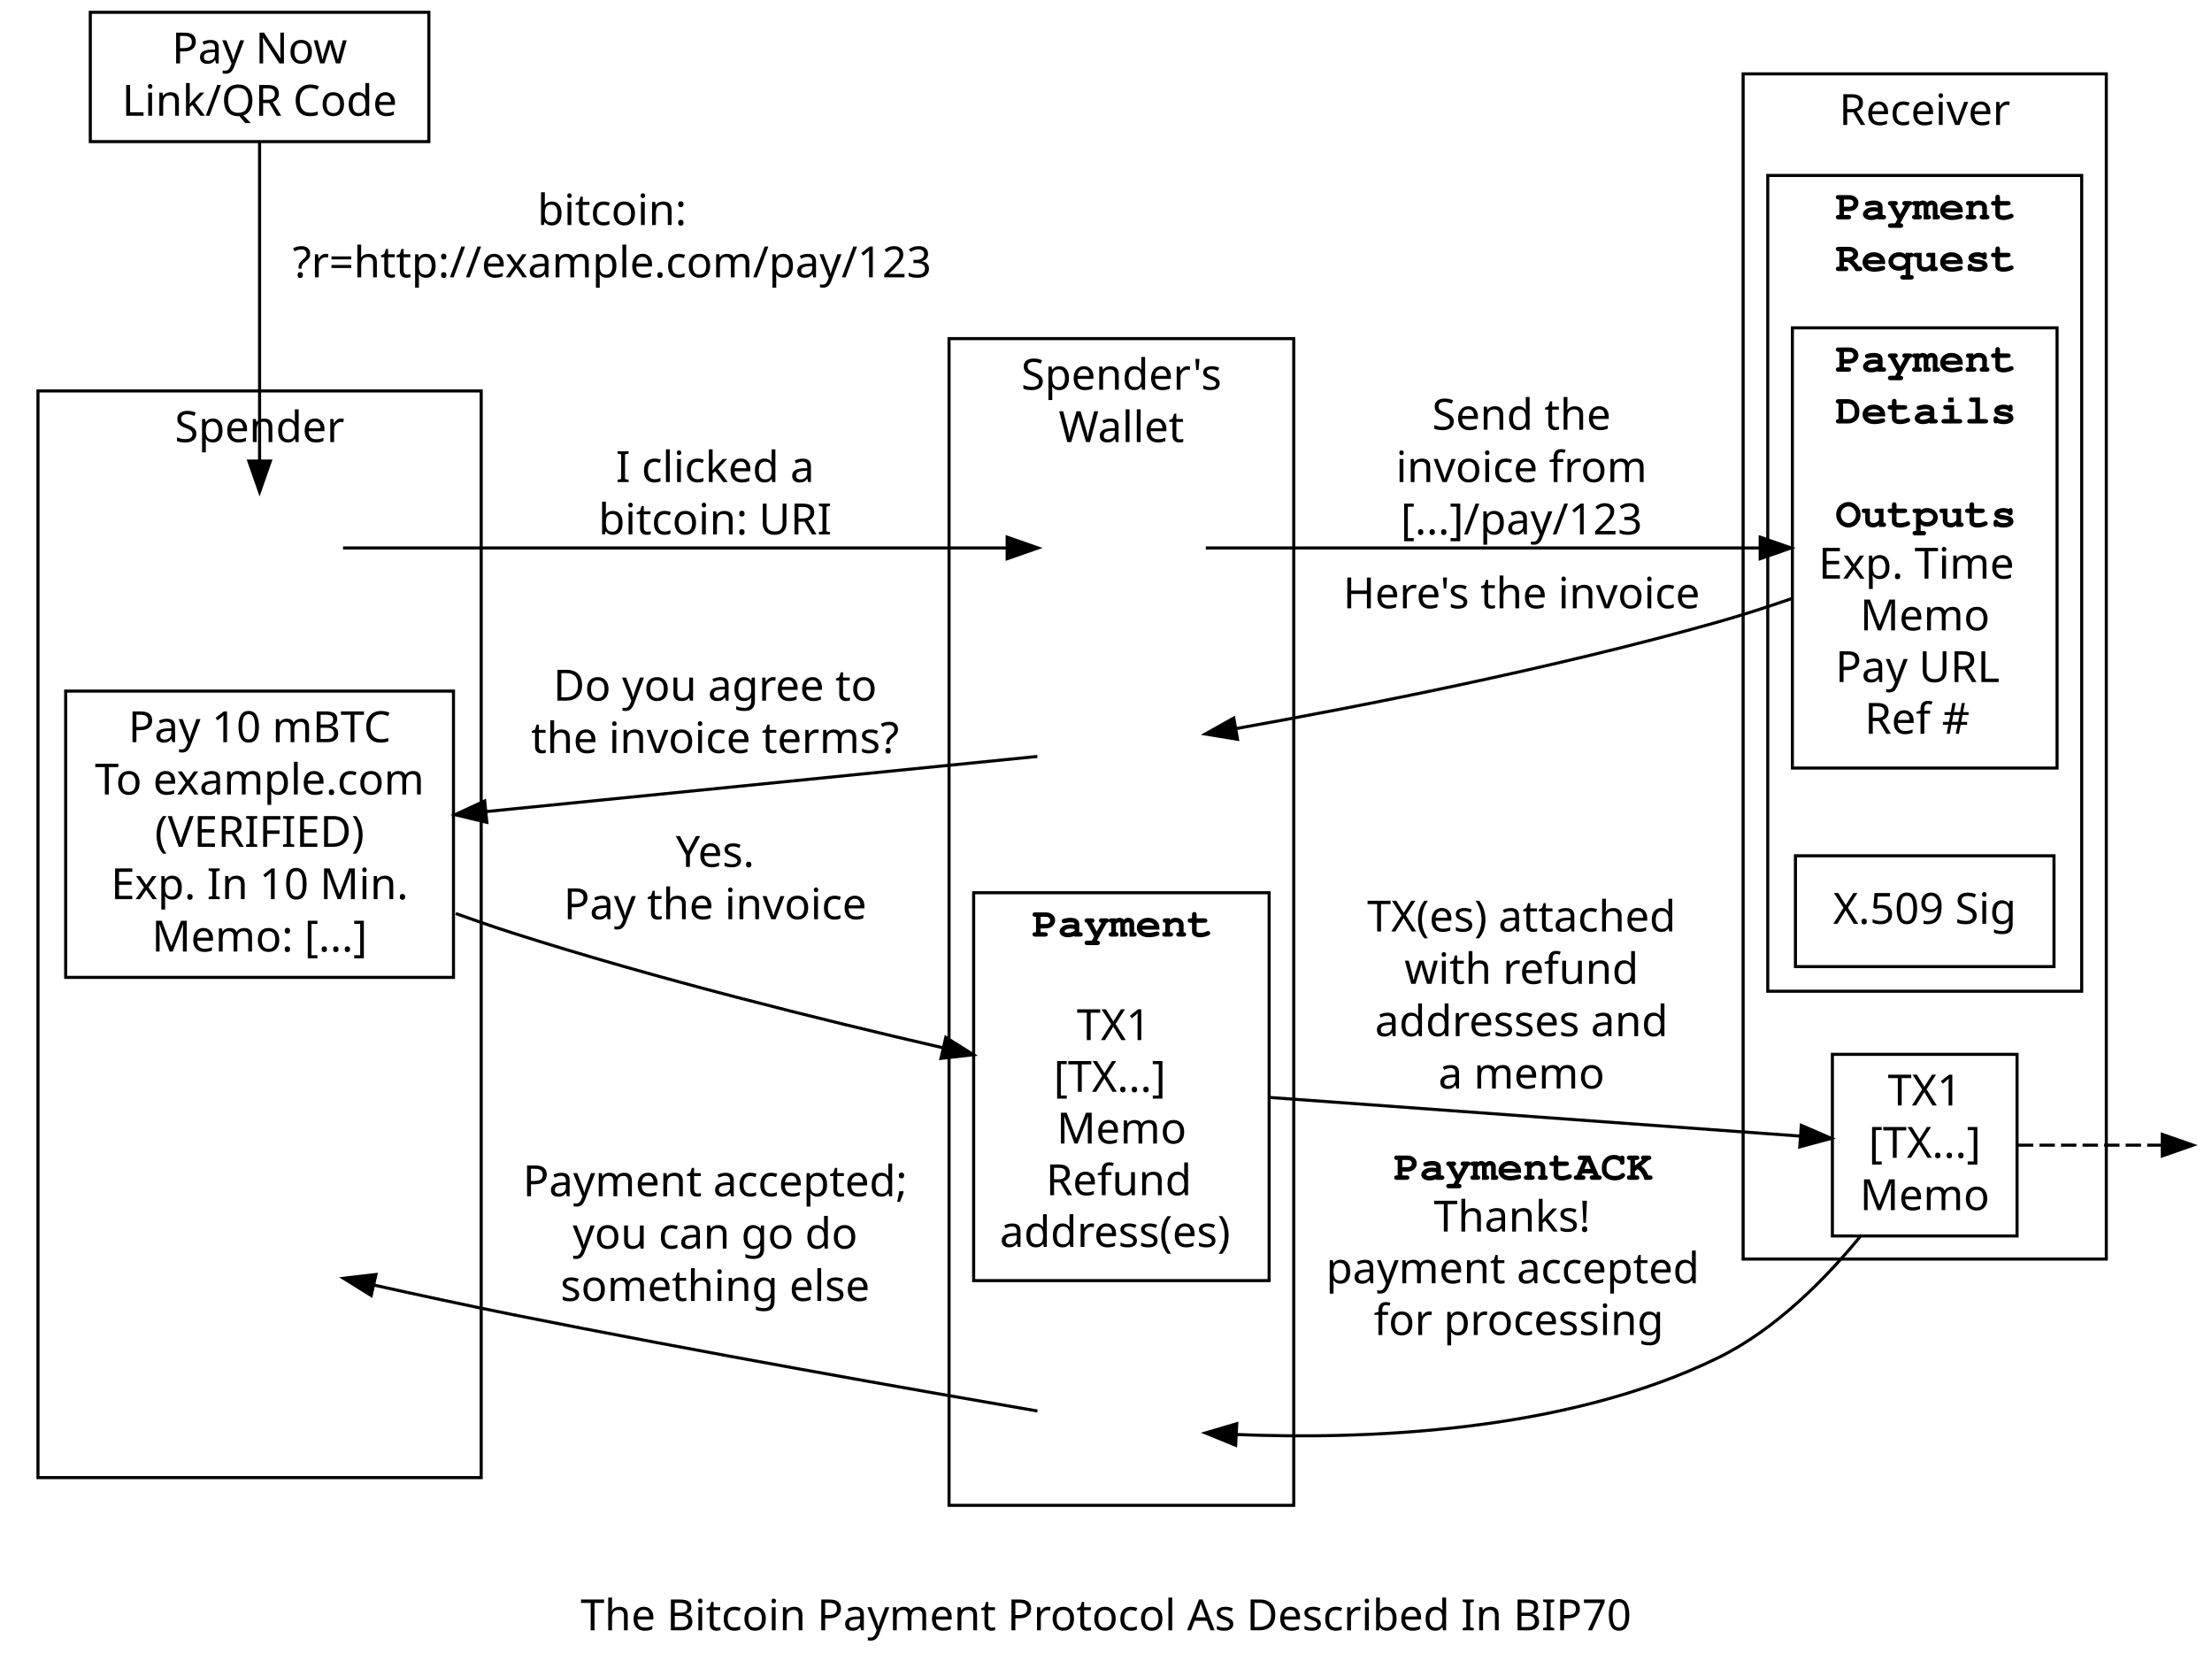
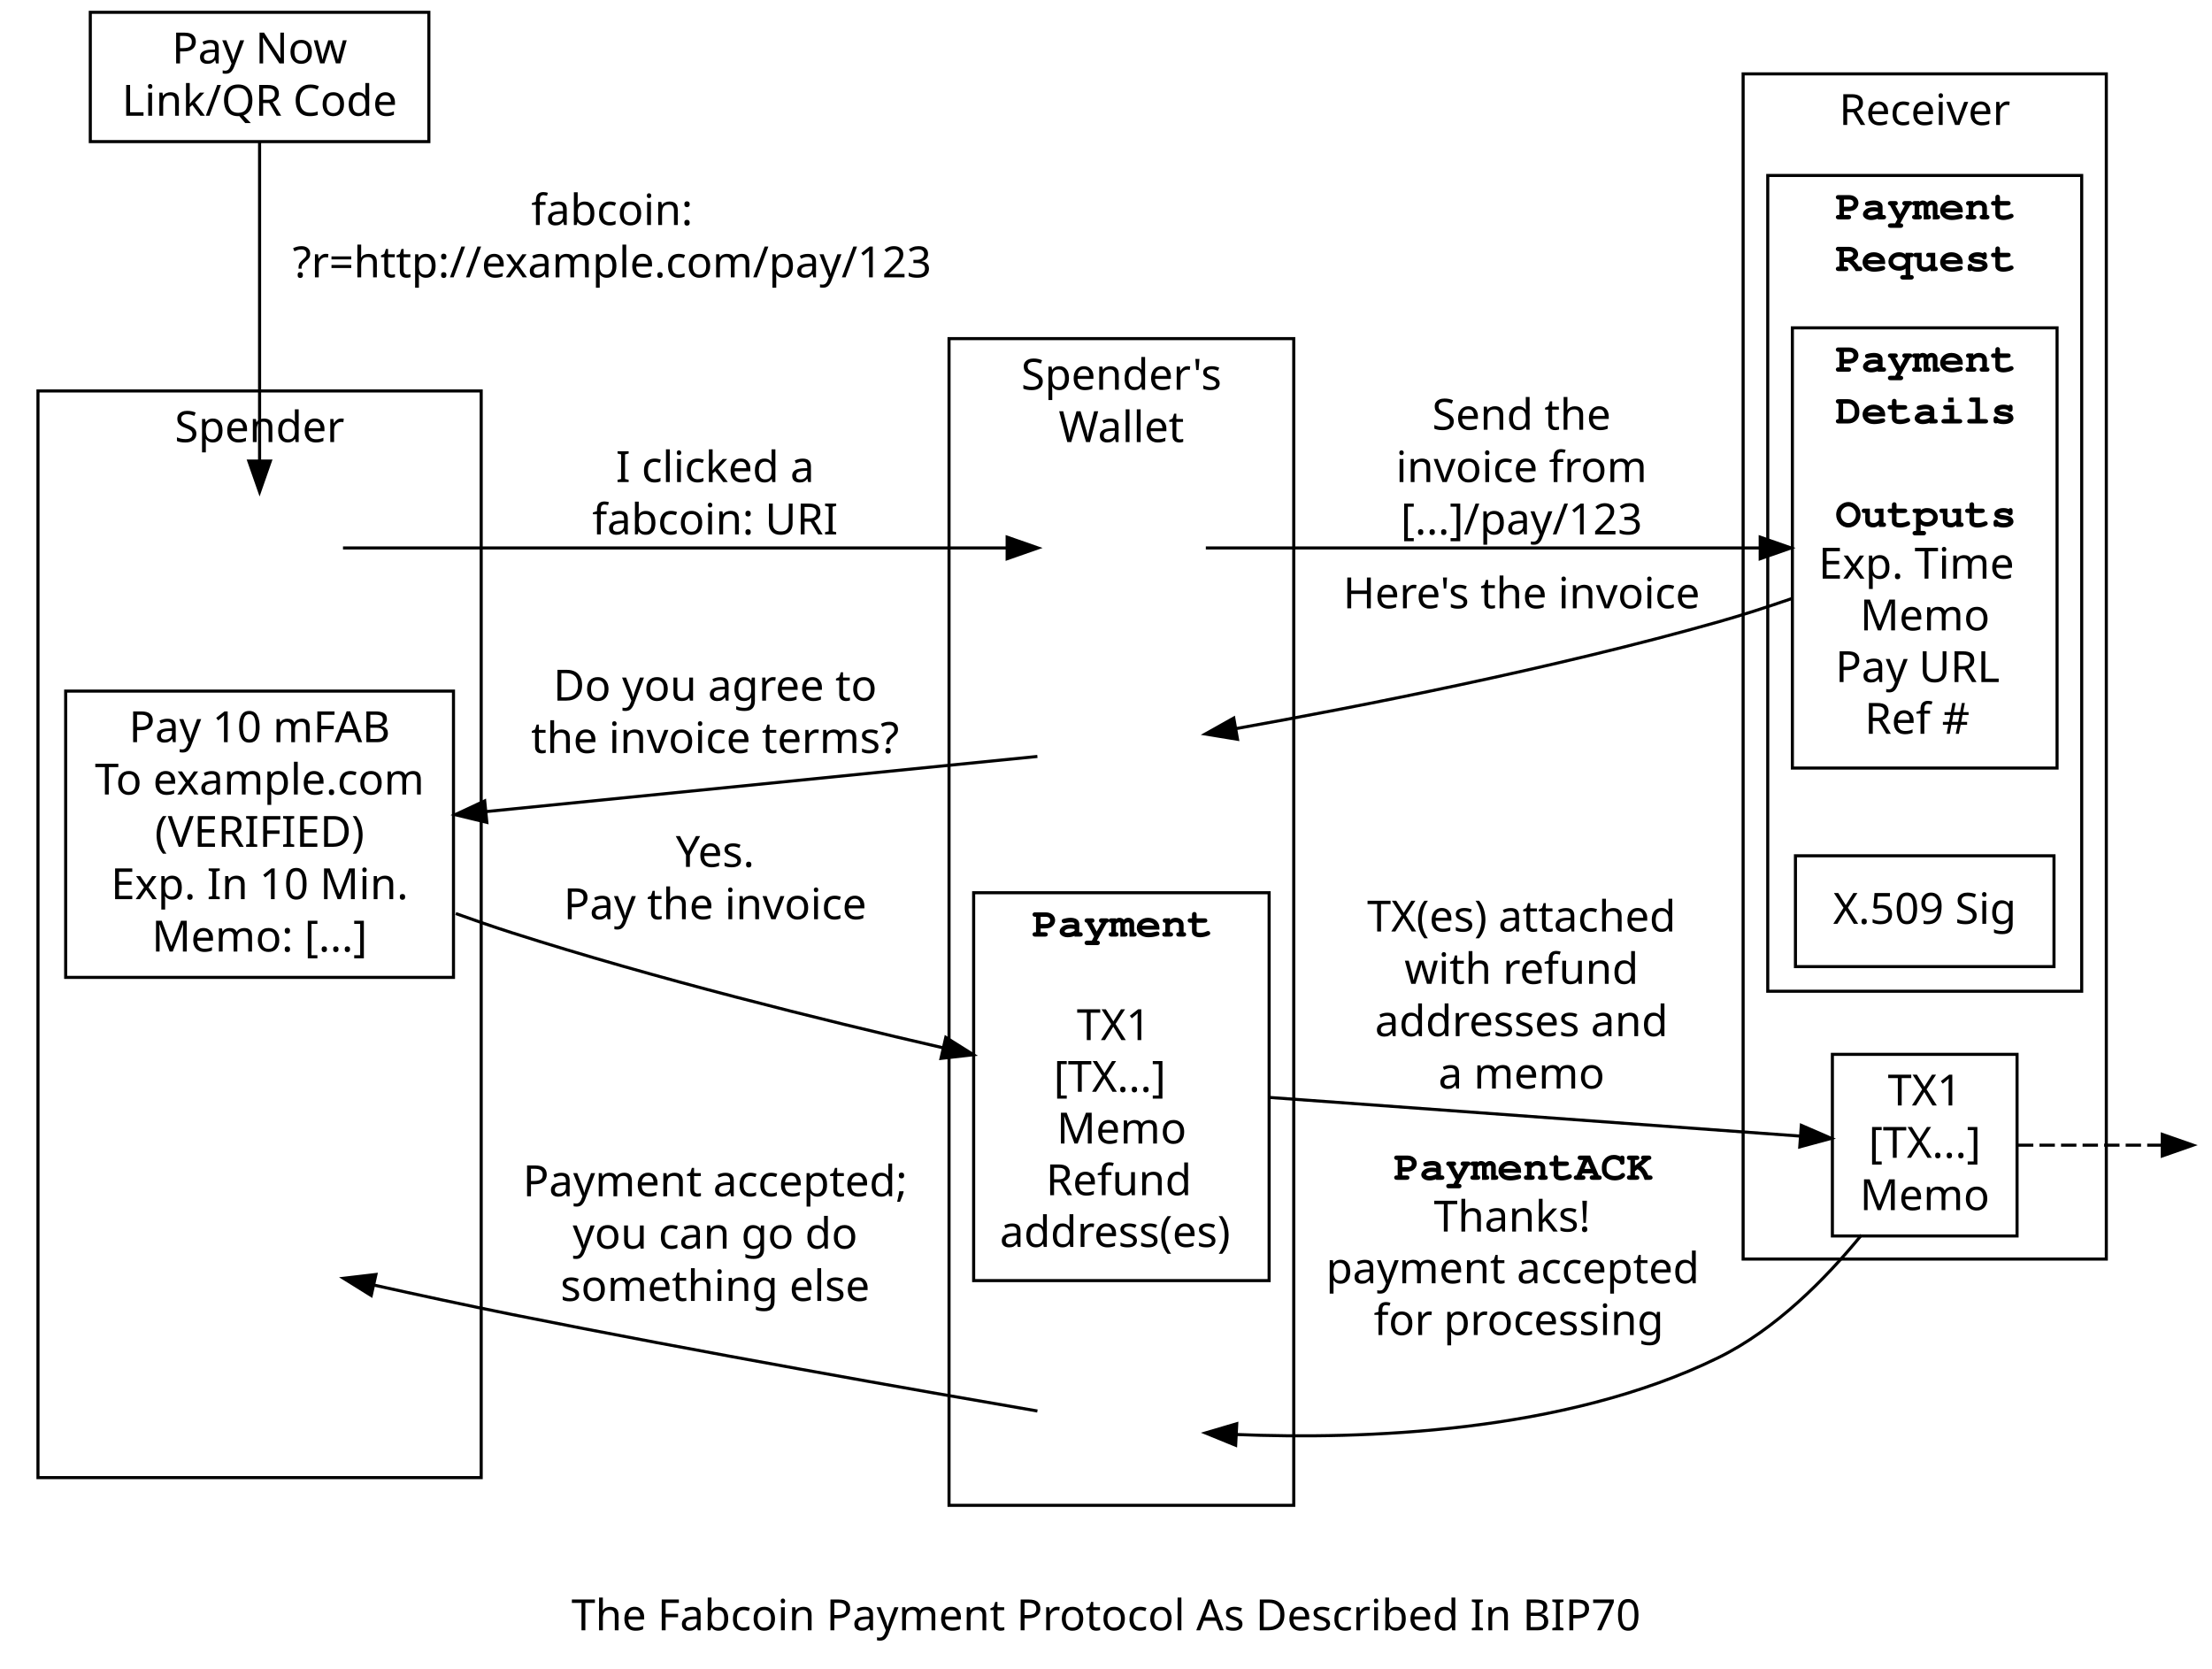
<svg xmlns="http://www.w3.org/2000/svg" width="480pt" height="362pt" viewBox="0.00 0.00 480.00 362.34">
  <g id="graph1" class="graph" transform="scale(0.668524 0.668524) rotate(0) translate(4 538)">
    <polygon fill="white" stroke="white" points="-4,5 -4,-538 715,-538 715,5 -4,5" />
-     <text text-anchor="middle" x="355" y="-8.4" font-family="Sans" font-size="14.00">The Bitcoin Payment Protocol As Described In BIP70</text>
+     <text text-anchor="middle" x="355" y="-8.4" font-family="Sans" font-size="14.00">The Fabcoin Payment Protocol As Described In BIP70</text>
    <g id="graph2" class="cluster">
      <polygon fill="none" stroke="black" points="8,-58 8,-411 152,-411 152,-58 8,-58" />
      <text text-anchor="middle" x="80" y="-394.4" font-family="Sans" font-size="14.00">Spender</text>
    </g>
    <g id="graph3" class="cluster">
      <polygon fill="none" stroke="black" points="304,-49 304,-428 416,-428 416,-49 304,-49" />
      <text text-anchor="middle" x="360" y="-411.4" font-family="Sans" font-size="14.00">Spender's</text>
      <text text-anchor="middle" x="360" y="-394.4" font-family="Sans" font-size="14.00">Wallet</text>
    </g>
    <g id="graph4" class="cluster">
      <polygon fill="none" stroke="black" points="562,-129 562,-514 680,-514 680,-129 562,-129" />
      <text text-anchor="middle" x="621" y="-497.4" font-family="Sans" font-size="14.00">Receiver</text>
    </g>
    <g id="graph5" class="cluster">
      <polygon fill="none" stroke="black" points="570,-216 570,-481 672,-481 672,-216 570,-216" />
      <text text-anchor="start" x="592" y="-466.733" font-family="Courier,monospace" font-weight="bold" font-size="14.00">Payment</text>
      <text text-anchor="start" x="592" y="-449.933" font-family="Courier,monospace" font-weight="bold" font-size="14.00">Request</text>
    </g>
    <g id="edge8" class="edge">
      <path fill="none" stroke="black" d="M107.102,-360C157.491,-360 265.657,-360 322.827,-360" />
      <polygon fill="black" stroke="black" points="322.883,-363.5 332.883,-360 322.883,-356.5 322.883,-363.5" />
      <text text-anchor="middle" x="228" y="-381.4" font-family="Sans" font-size="14.00">I clicked a</text>
-       <text text-anchor="middle" x="228" y="-364.4" font-family="Sans" font-size="14.00">bitcoin: URI</text>
+       <text text-anchor="middle" x="228" y="-364.4" font-family="Sans" font-size="14.00">fabcoin: URI</text>
    </g>
    <g id="node3" class="node">
      <polygon fill="none" stroke="black" points="143,-313.5 17,-313.5 17,-220.5 143,-220.5 143,-313.5" />
-       <text text-anchor="middle" x="80" y="-296.9" font-family="Sans" font-size="14.00">Pay 10 mBTC</text>
+       <text text-anchor="middle" x="80" y="-296.9" font-family="Sans" font-size="14.00">Pay 10 mFAB</text>
      <text text-anchor="middle" x="80" y="-279.9" font-family="Sans" font-size="14.00">To example.com</text>
      <text text-anchor="middle" x="80" y="-262.9" font-family="Sans" font-size="14.00">(VERIFIED)</text>
      <text text-anchor="middle" x="80" y="-245.9" font-family="Sans" font-size="14.00">Exp. In 10 Min.</text>
      <text text-anchor="middle" x="80" y="-228.9" font-family="Sans" font-size="14.00">Memo: [...]</text>
    </g>
    <g id="node8" class="node">
      <polygon fill="none" stroke="black" points="408,-248 312,-248 312,-122 408,-122 408,-248" />
      <text text-anchor="start" x="331" y="-233.733" font-family="Courier,monospace" font-weight="bold" font-size="14.00">Payment</text>
      <text text-anchor="start" x="357.5" y="-216.933" font-family="Sans" font-size="14.00"> </text>
      <text text-anchor="start" x="345.5" y="-200.133" font-family="Sans" font-size="14.00">TX1</text>
      <text text-anchor="start" x="338" y="-183.333" font-family="Sans" font-size="14.00">[TX...]</text>
      <text text-anchor="start" x="339" y="-166.533" font-family="Sans" font-size="14.00">Memo</text>
      <text text-anchor="start" x="335.5" y="-149.733" font-family="Sans" font-size="14.00">Refund</text>
      <text text-anchor="start" x="320.5" y="-132.933" font-family="Sans" font-size="14.00">address(es)</text>
    </g>
    <g id="edge16" class="edge">
      <path fill="none" stroke="black" d="M143.737,-241.24C149.873,-239.028 156.033,-236.91 162,-235 208.538,-220.107 262.354,-206.758 302.124,-197.607" />
      <polygon fill="black" stroke="black" points="302.948,-201.009 311.919,-195.373 301.391,-194.185 302.948,-201.009" />
      <text text-anchor="middle" x="228" y="-256.4" font-family="Sans" font-size="14.00">Yes.</text>
      <text text-anchor="middle" x="228" y="-239.4" font-family="Sans" font-size="14.00">Pay the invoice</text>
    </g>
    <g id="node12" class="node">
      <polygon fill="none" stroke="black" points="664,-431.5 578,-431.5 578,-288.5 664,-288.5 664,-431.5" />
      <text text-anchor="start" x="592" y="-417.233" font-family="Courier,monospace" font-weight="bold" font-size="14.00">Payment</text>
      <text text-anchor="start" x="592" y="-400.433" font-family="Courier,monospace" font-weight="bold" font-size="14.00">Details</text>
      <text text-anchor="start" x="618.5" y="-383.633" font-family="Sans" font-size="14.00"> </text>
      <text text-anchor="start" x="592" y="-366.833" font-family="Courier,monospace" font-weight="bold" font-size="14.00">Outputs</text>
      <text text-anchor="start" x="586.5" y="-350.033" font-family="Sans" font-size="14.00">Exp. Time</text>
      <text text-anchor="start" x="600" y="-333.233" font-family="Sans" font-size="14.00">Memo</text>
      <text text-anchor="start" x="592" y="-316.433" font-family="Sans" font-size="14.00">Pay URL</text>
      <text text-anchor="start" x="601.5" y="-299.633" font-family="Sans" font-size="14.00">Ref #</text>
    </g>
    <g id="edge10" class="edge">
      <path fill="none" stroke="black" d="M387.438,-360C429.981,-360 512.644,-360 567.338,-360" />
      <polygon fill="black" stroke="black" points="567.546,-363.5 577.546,-360 567.546,-356.5 567.546,-363.5" />
      <text text-anchor="middle" x="490" y="-398.4" font-family="Sans" font-size="14.00">Send the</text>
      <text text-anchor="middle" x="490" y="-381.4" font-family="Sans" font-size="14.00">invoice from</text>
      <text text-anchor="middle" x="490" y="-364.4" font-family="Sans" font-size="14.00">[...]/pay/123</text>
    </g>
    <g id="edge14" class="edge">
      <path fill="none" stroke="black" d="M332.709,-292.271C291.606,-288.161 212.37,-280.237 153.532,-274.353" />
      <polygon fill="black" stroke="black" points="153.835,-270.866 143.536,-273.354 153.138,-277.831 153.835,-270.866" />
      <text text-anchor="middle" x="228" y="-310.4" font-family="Sans" font-size="14.00">Do you agree to</text>
      <text text-anchor="middle" x="228" y="-293.4" font-family="Sans" font-size="14.00">the invoice terms?</text>
    </g>
    <g id="node14" class="node">
      <polygon fill="none" stroke="black" points="651,-195.5 591,-195.5 591,-136.5 651,-136.5 651,-195.5" />
      <text text-anchor="middle" x="621" y="-178.9" font-family="Sans" font-size="14.00">TX1</text>
      <text text-anchor="middle" x="621" y="-161.9" font-family="Sans" font-size="14.00">[TX...]</text>
      <text text-anchor="middle" x="621" y="-144.9" font-family="Sans" font-size="14.00">Memo</text>
    </g>
    <g id="edge18" class="edge">
      <path fill="none" stroke="black" d="M408.176,-181.493C457.747,-177.884 534.104,-172.326 580.616,-168.94" />
      <polygon fill="black" stroke="black" points="580.913,-172.428 590.632,-168.211 580.404,-165.446 580.913,-172.428" />
      <text text-anchor="middle" x="490" y="-235.4" font-family="Sans" font-size="14.00">TX(es) attached</text>
      <text text-anchor="middle" x="490" y="-218.4" font-family="Sans" font-size="14.00">with refund</text>
      <text text-anchor="middle" x="490" y="-201.4" font-family="Sans" font-size="14.00">addresses and</text>
      <text text-anchor="middle" x="490" y="-184.4" font-family="Sans" font-size="14.00">a memo</text>
    </g>
    <g id="edge24" class="edge">
      <path fill="none" stroke="black" d="M332.717,-79.638C294.478,-86.213 222.805,-98.803 162,-111 147.281,-113.953 131.132,-117.443 117.086,-120.561" />
      <polygon fill="black" stroke="black" points="116.277,-117.155 107.281,-122.752 117.804,-123.987 116.277,-117.155" />
      <text text-anchor="middle" x="228" y="-149.4" font-family="Sans" font-size="14.00">Payment accepted;</text>
      <text text-anchor="middle" x="228" y="-132.4" font-family="Sans" font-size="14.00">you can go do</text>
      <text text-anchor="middle" x="228" y="-115.4" font-family="Sans" font-size="14.00">something else</text>
    </g>
    <g id="edge12" class="edge">
      <path fill="none" stroke="black" d="M577.669,-343.512C569.849,-340.814 561.727,-338.19 554,-336 500.186,-320.751 436.533,-308.343 397.209,-301.312" />
      <polygon fill="black" stroke="black" points="397.73,-297.85 387.273,-299.558 396.513,-304.743 397.73,-297.85" />
      <text text-anchor="middle" x="490" y="-340.4" font-family="Sans" font-size="14.00">Here's the invoice</text>
    </g>
    <g id="node13" class="node">
      <polygon fill="none" stroke="black" points="663,-260 579,-260 579,-224 663,-224 663,-260" />
      <text text-anchor="middle" x="621" y="-237.9" font-family="Sans" font-size="14.00">X.509 Sig</text>
    </g>
    <g id="edge22" class="edge">
      <path fill="none" stroke="black" d="M600.465,-136.81C588.622,-122.336 572.435,-106.053 554,-97 503.9,-72.395 437.986,-70.341 397.33,-72.007" />
      <polygon fill="black" stroke="black" points="397.124,-68.513 387.314,-72.514 397.478,-75.504 397.124,-68.513" />
      <text text-anchor="start" x="448.5" y="-154.733" font-family="Courier,monospace" font-weight="bold" font-size="14.00">PaymentACK</text>
      <text text-anchor="start" x="461.5" y="-137.933" font-family="Sans" font-size="14.00">Thanks!</text>
      <text text-anchor="start" x="426.5" y="-121.133" font-family="Sans" font-size="14.00">payment accepted</text>
      <text text-anchor="start" x="442" y="-104.333" font-family="Sans" font-size="14.00">for processing</text>
    </g>
    <g id="edge20" class="edge">
      <path fill="none" stroke="black" stroke-dasharray="5,2" d="M651.285,-166C667.505,-166 686.488,-166 698.127,-166" />
      <polygon fill="black" stroke="black" points="698.182,-169.5 708.182,-166 698.182,-162.5 698.182,-169.5" />
    </g>
    <g id="node15" class="node">
      <polygon fill="none" stroke="black" points="135,-534 25,-534 25,-492 135,-492 135,-534" />
      <text text-anchor="middle" x="80" y="-517.4" font-family="Sans" font-size="14.00">Pay Now</text>
      <text text-anchor="middle" x="80" y="-500.4" font-family="Sans" font-size="14.00">Link/QR Code</text>
    </g>
    <g id="edge6" class="edge">
      <path fill="none" stroke="black" d="M80,-388.443C80,-418.379 80,-464.815 80,-491.726" />
      <polygon fill="black" stroke="black" points="83.5,-388.228 80,-378.228 76.5,-388.228 83.5,-388.228" />
-       <text text-anchor="middle" x="194.5" y="-464.9" font-family="Sans" font-size="14.00">bitcoin:</text>
+       <text text-anchor="middle" x="194.5" y="-464.9" font-family="Sans" font-size="14.00">fabcoin:</text>
      <text text-anchor="middle" x="194.5" y="-447.9" font-family="Sans" font-size="14.00">  ?r=http://example.com/pay/123</text>
      <text text-anchor="middle" x="194.5" y="-430.9" font-family="Sans" font-size="14.00"> </text>
      <text text-anchor="middle" x="194.5" y="-413.9" font-family="Sans" font-size="14.00"> </text>
      <text text-anchor="middle" x="194.5" y="-396.9" font-family="Sans" font-size="14.00"> </text>
    </g>
  </g>
</svg>
